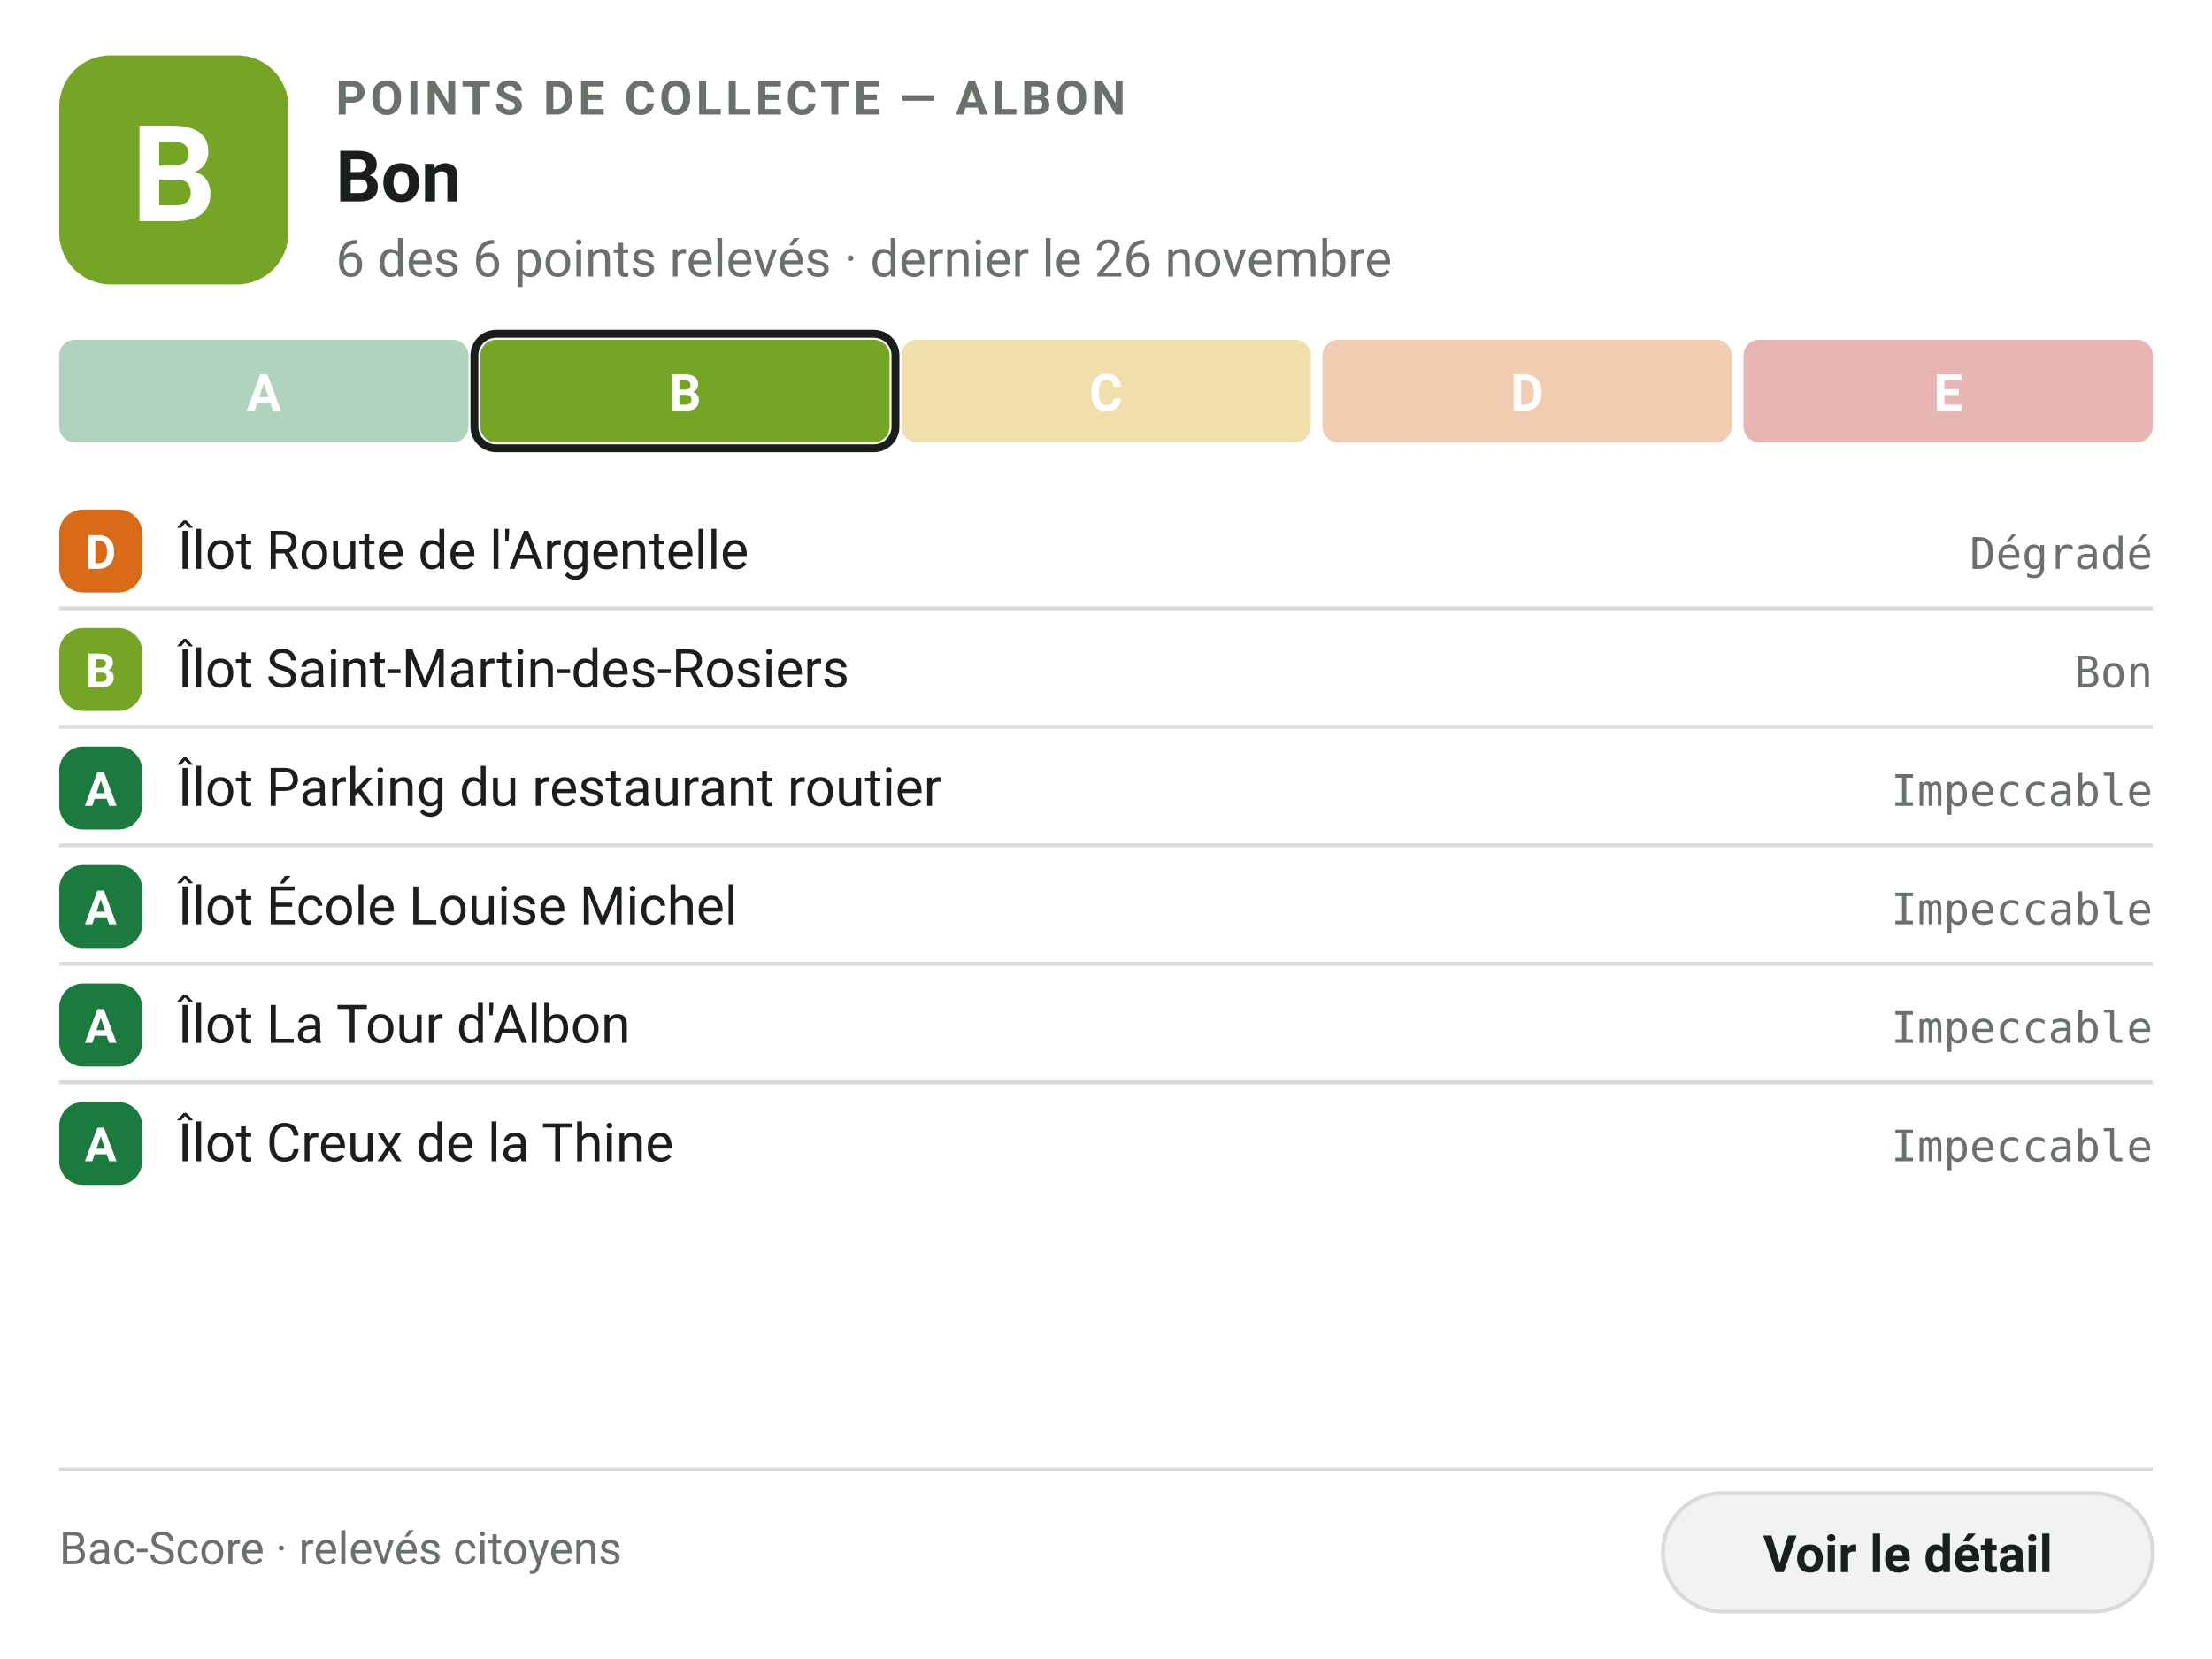
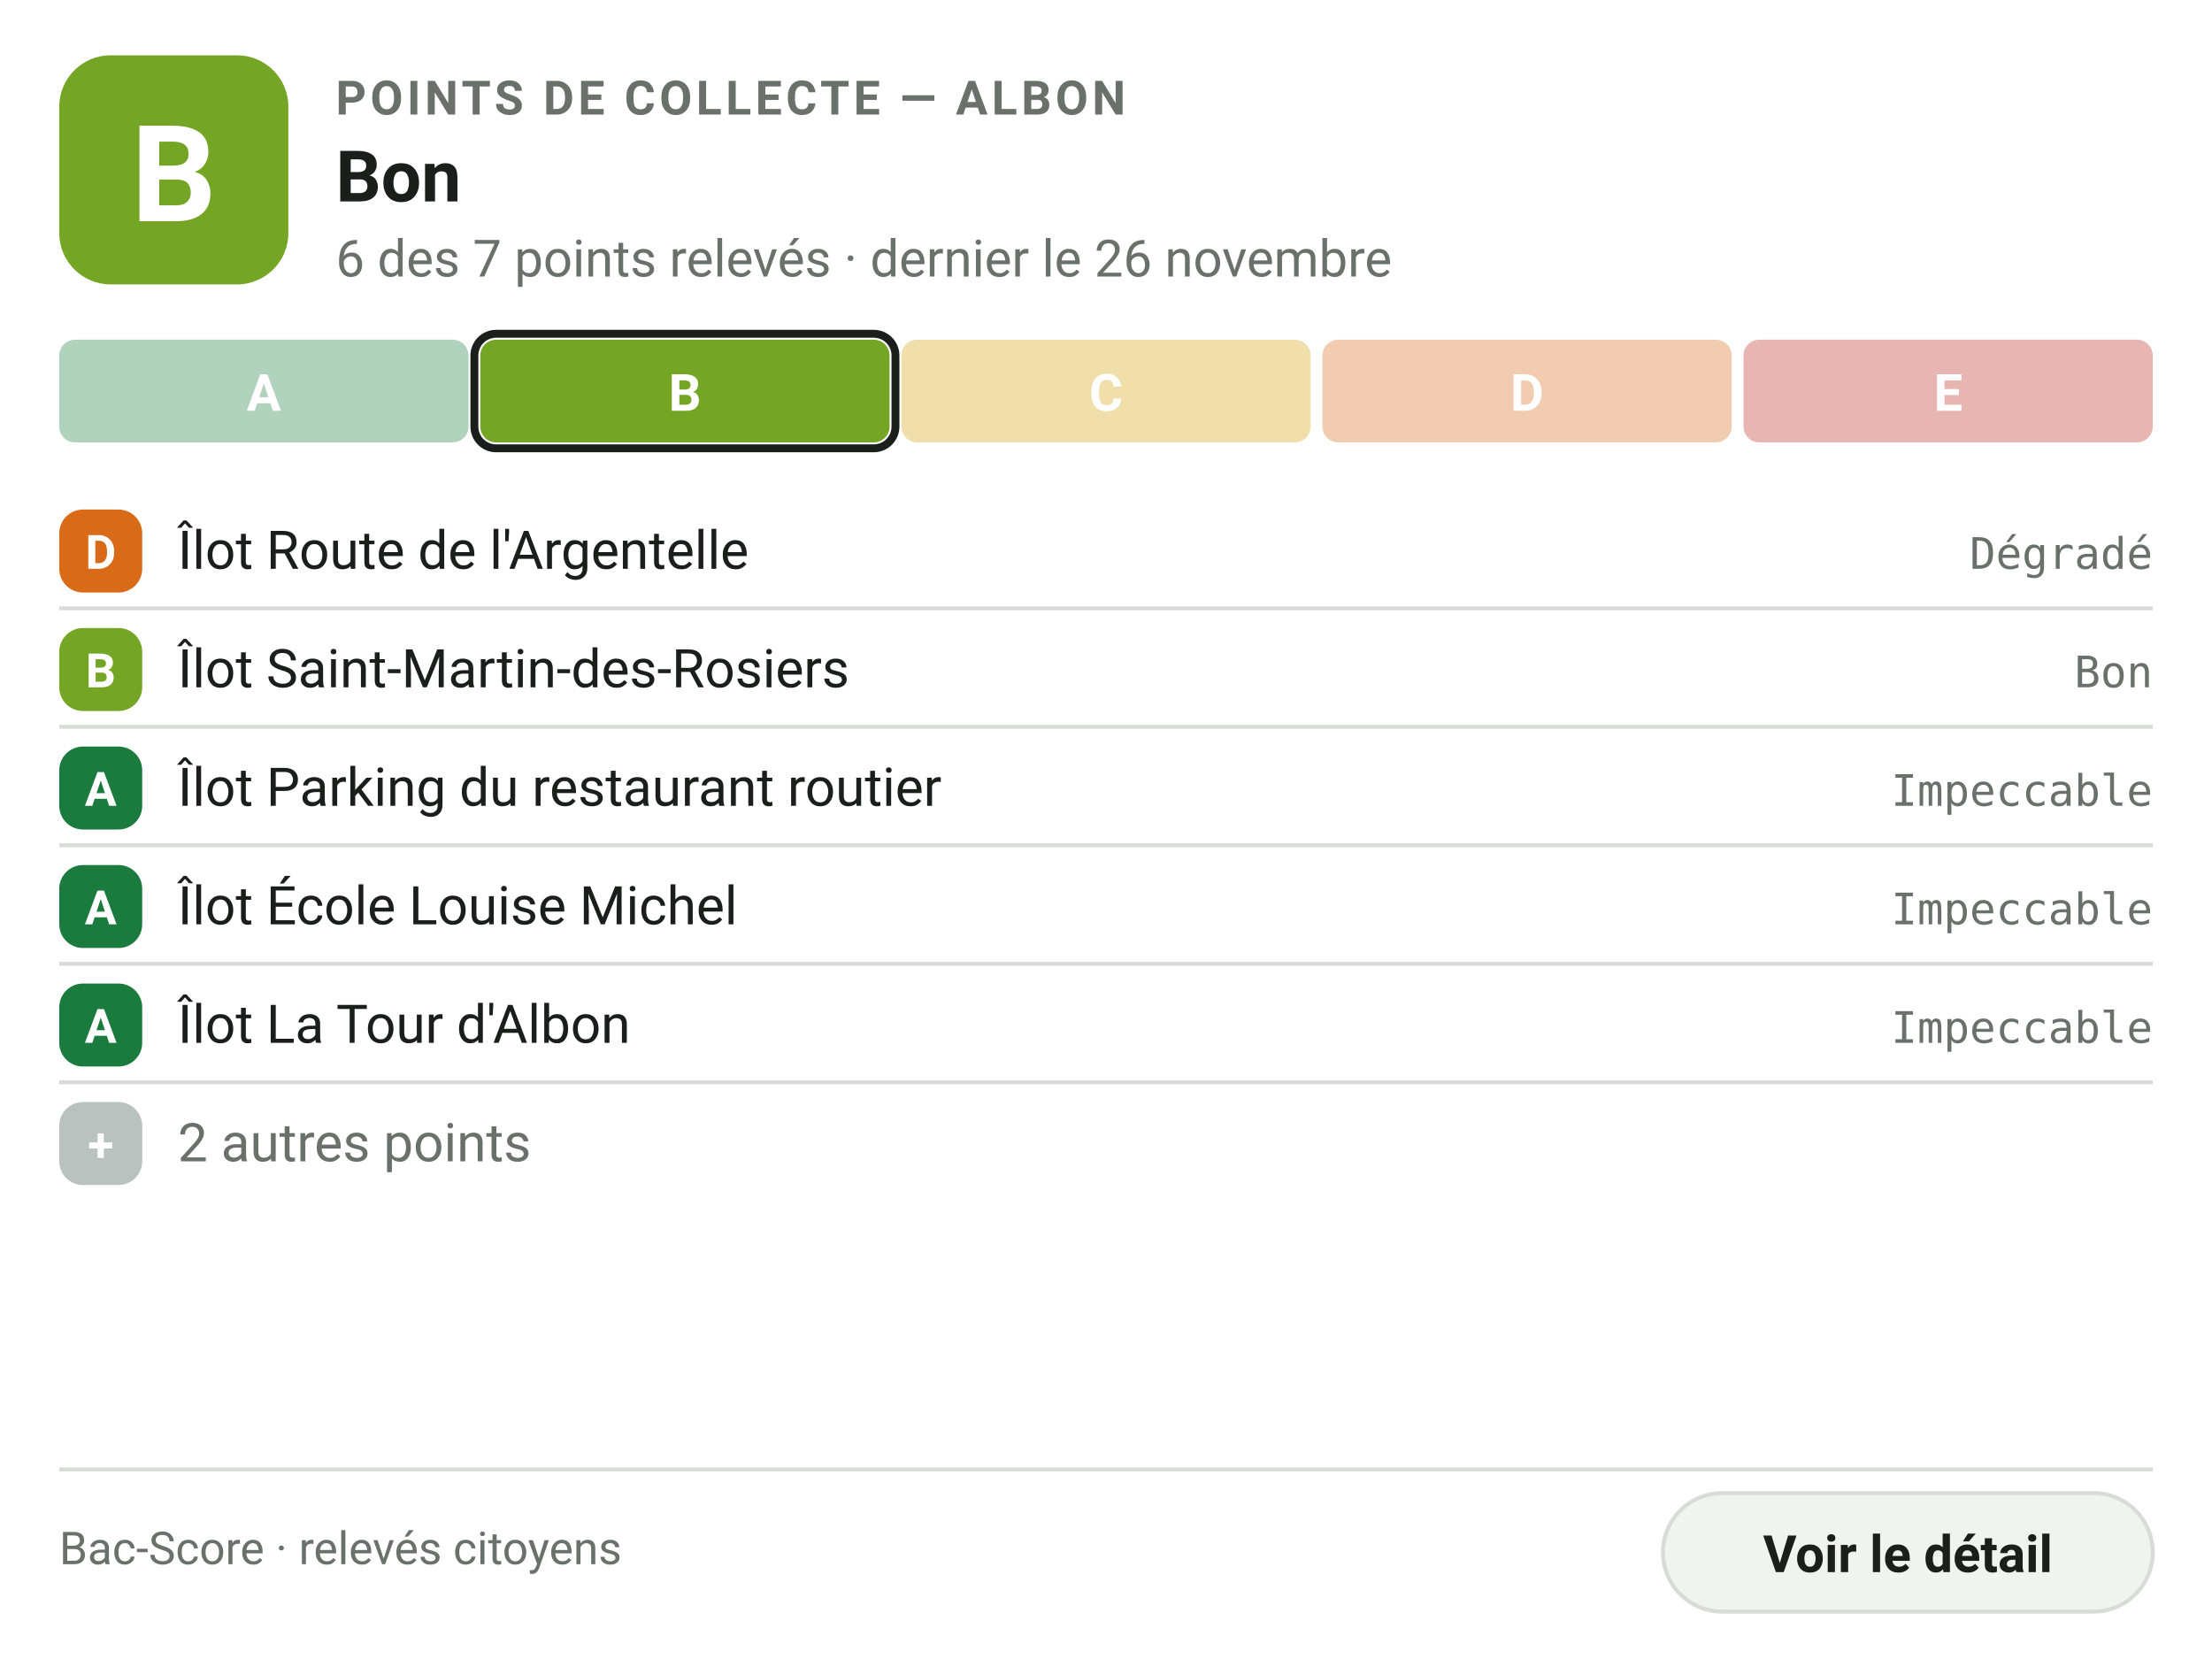
<svg xmlns="http://www.w3.org/2000/svg" width="560" height="420" viewBox="0 0 560 420" role="img" aria-label="Propreté des points de collecte — Albon : Bac-Score B">
  <rect width="560" height="420" fill="#FFFFFF" />
  <rect x="15" y="14" width="58" height="58" rx="13" fill="#74a524" />
  <text x="44" y="56" text-anchor="middle" font-family="Barlow, system-ui, -apple-system, 'Segoe UI', Roboto, sans-serif" font-size="34" font-weight="600" fill="#fff">B</text>
  <text x="85" y="29" font-family="Barlow, system-ui, -apple-system, 'Segoe UI', Roboto, sans-serif" font-size="12" font-weight="600" letter-spacing="1" fill="#6A716B">POINTS DE COLLECTE — ALBON</text>
  <text x="85" y="51" font-family="Barlow, system-ui, -apple-system, 'Segoe UI', Roboto, sans-serif" font-size="18" font-weight="600" fill="#1A1F1C">Bon</text>
-   <text x="85" y="70" font-family="Barlow, system-ui, -apple-system, 'Segoe UI', Roboto, sans-serif" font-size="13" fill="#6A716B">6 des 6 points relevés · dernier le 26 novembre</text>
+   <text x="85" y="70" font-family="Barlow, system-ui, -apple-system, 'Segoe UI', Roboto, sans-serif" font-size="13" fill="#6A716B">6 des 7 points relevés · dernier le 26 novembre</text>
  <rect x="15.0" y="86" width="103.6" height="26" rx="4" fill="#1b7a3e" opacity="0.34" />
  <text x="66.8" y="104" text-anchor="middle" font-family="Barlow, system-ui, -apple-system, 'Segoe UI', Roboto, sans-serif" font-size="13" font-weight="600" fill="#fff">A</text>
  <rect x="121.6" y="86" width="103.6" height="26" rx="4" fill="#74a524" />
  <rect x="120.1" y="84.5" width="106.6" height="29" rx="5.5" fill="none" stroke="#1A1F1C" stroke-width="2" />
  <text x="173.4" y="104" text-anchor="middle" font-family="Barlow, system-ui, -apple-system, 'Segoe UI', Roboto, sans-serif" font-size="13" font-weight="600" fill="#fff">B</text>
  <rect x="228.2" y="86" width="103.6" height="26" rx="4" fill="#d7a208" opacity="0.34" />
  <text x="280.0" y="104" text-anchor="middle" font-family="Barlow, system-ui, -apple-system, 'Segoe UI', Roboto, sans-serif" font-size="13" font-weight="600" fill="#fff">C</text>
  <rect x="334.8" y="86" width="103.6" height="26" rx="4" fill="#d96a18" opacity="0.34" />
  <text x="386.6" y="104" text-anchor="middle" font-family="Barlow, system-ui, -apple-system, 'Segoe UI', Roboto, sans-serif" font-size="13" font-weight="600" fill="#fff">D</text>
  <rect x="441.4" y="86" width="103.6" height="26" rx="4" fill="#bd2a1d" opacity="0.34" />
  <text x="493.2" y="104" text-anchor="middle" font-family="Barlow, system-ui, -apple-system, 'Segoe UI', Roboto, sans-serif" font-size="13" font-weight="600" fill="#fff">E</text>
  <rect x="15" y="129" width="21" height="21" rx="6" fill="#d96a18" />
  <text x="25.5" y="144" text-anchor="middle" font-family="Barlow, system-ui, -apple-system, 'Segoe UI', Roboto, sans-serif" font-size="12" font-weight="600" fill="#fff">D</text>
  <text x="45" y="144" font-family="Barlow, system-ui, -apple-system, 'Segoe UI', Roboto, sans-serif" font-size="13.5" fill="#1A1F1C">Îlot Route de l'Argentelle</text>
  <text x="545" y="144" text-anchor="end" font-family="'IBM Plex Mono', ui-monospace, SFMono-Regular, Menlo, monospace" font-size="11" fill="#6A716B">Dégradé</text>
  <line x1="15" y1="154" x2="545" y2="154" stroke="#D8DCD7" stroke-width="1" />
  <rect x="15" y="159" width="21" height="21" rx="6" fill="#74a524" />
  <text x="25.5" y="174" text-anchor="middle" font-family="Barlow, system-ui, -apple-system, 'Segoe UI', Roboto, sans-serif" font-size="12" font-weight="600" fill="#fff">B</text>
  <text x="45" y="174" font-family="Barlow, system-ui, -apple-system, 'Segoe UI', Roboto, sans-serif" font-size="13.5" fill="#1A1F1C">Îlot Saint-Martin-des-Rosiers</text>
  <text x="545" y="174" text-anchor="end" font-family="'IBM Plex Mono', ui-monospace, SFMono-Regular, Menlo, monospace" font-size="11" fill="#6A716B">Bon</text>
  <line x1="15" y1="184" x2="545" y2="184" stroke="#D8DCD7" stroke-width="1" />
  <rect x="15" y="189" width="21" height="21" rx="6" fill="#1b7a3e" />
  <text x="25.5" y="204" text-anchor="middle" font-family="Barlow, system-ui, -apple-system, 'Segoe UI', Roboto, sans-serif" font-size="12" font-weight="600" fill="#fff">A</text>
  <text x="45" y="204" font-family="Barlow, system-ui, -apple-system, 'Segoe UI', Roboto, sans-serif" font-size="13.5" fill="#1A1F1C">Îlot Parking du restaurant routier</text>
  <text x="545" y="204" text-anchor="end" font-family="'IBM Plex Mono', ui-monospace, SFMono-Regular, Menlo, monospace" font-size="11" fill="#6A716B">Impeccable</text>
  <line x1="15" y1="214" x2="545" y2="214" stroke="#D8DCD7" stroke-width="1" />
  <rect x="15" y="219" width="21" height="21" rx="6" fill="#1b7a3e" />
  <text x="25.5" y="234" text-anchor="middle" font-family="Barlow, system-ui, -apple-system, 'Segoe UI', Roboto, sans-serif" font-size="12" font-weight="600" fill="#fff">A</text>
  <text x="45" y="234" font-family="Barlow, system-ui, -apple-system, 'Segoe UI', Roboto, sans-serif" font-size="13.5" fill="#1A1F1C">Îlot École Louise Michel</text>
  <text x="545" y="234" text-anchor="end" font-family="'IBM Plex Mono', ui-monospace, SFMono-Regular, Menlo, monospace" font-size="11" fill="#6A716B">Impeccable</text>
  <line x1="15" y1="244" x2="545" y2="244" stroke="#D8DCD7" stroke-width="1" />
  <rect x="15" y="249" width="21" height="21" rx="6" fill="#1b7a3e" />
  <text x="25.5" y="264" text-anchor="middle" font-family="Barlow, system-ui, -apple-system, 'Segoe UI', Roboto, sans-serif" font-size="12" font-weight="600" fill="#fff">A</text>
  <text x="45" y="264" font-family="Barlow, system-ui, -apple-system, 'Segoe UI', Roboto, sans-serif" font-size="13.5" fill="#1A1F1C">Îlot La Tour d'Albon</text>
  <text x="545" y="264" text-anchor="end" font-family="'IBM Plex Mono', ui-monospace, SFMono-Regular, Menlo, monospace" font-size="11" fill="#6A716B">Impeccable</text>
  <line x1="15" y1="274" x2="545" y2="274" stroke="#D8DCD7" stroke-width="1" />
-   <rect x="15" y="279" width="21" height="21" rx="6" fill="#1b7a3e" />
-   <text x="25.5" y="294" text-anchor="middle" font-family="Barlow, system-ui, -apple-system, 'Segoe UI', Roboto, sans-serif" font-size="12" font-weight="600" fill="#fff">A</text>
-   <text x="45" y="294" font-family="Barlow, system-ui, -apple-system, 'Segoe UI', Roboto, sans-serif" font-size="13.5" fill="#1A1F1C">Îlot Creux de la Thine</text>
-   <text x="545" y="294" text-anchor="end" font-family="'IBM Plex Mono', ui-monospace, SFMono-Regular, Menlo, monospace" font-size="11" fill="#6A716B">Impeccable</text>
+   <rect x="15" y="279" width="21" height="21" rx="6" fill="#b9c2bf" />
+   <text x="25.5" y="294" text-anchor="middle" font-family="Barlow, system-ui, -apple-system, 'Segoe UI', Roboto, sans-serif" font-size="12" font-weight="600" fill="#fff">+</text>
+   <text x="45" y="294" font-family="Barlow, system-ui, -apple-system, 'Segoe UI', Roboto, sans-serif" font-size="13.5" fill="#6A716B">2 autres points</text>
  <line x1="15" y1="372" x2="545" y2="372" stroke="#D8DCD7" stroke-width="1" />
  <text x="15" y="396" font-family="Barlow, system-ui, -apple-system, 'Segoe UI', Roboto, sans-serif" font-size="11.5" fill="#6A716B">Bac-Score · relevés citoyens</text>
  <rect x="421" y="378" width="124" height="30" rx="15" fill="#F1F3F0" stroke="#D8DCD7" />
  <text x="483" y="398" text-anchor="middle" font-family="Barlow, system-ui, -apple-system, 'Segoe UI', Roboto, sans-serif" font-size="13" font-weight="600" fill="#1A1F1C">Voir le détail</text>
</svg>
